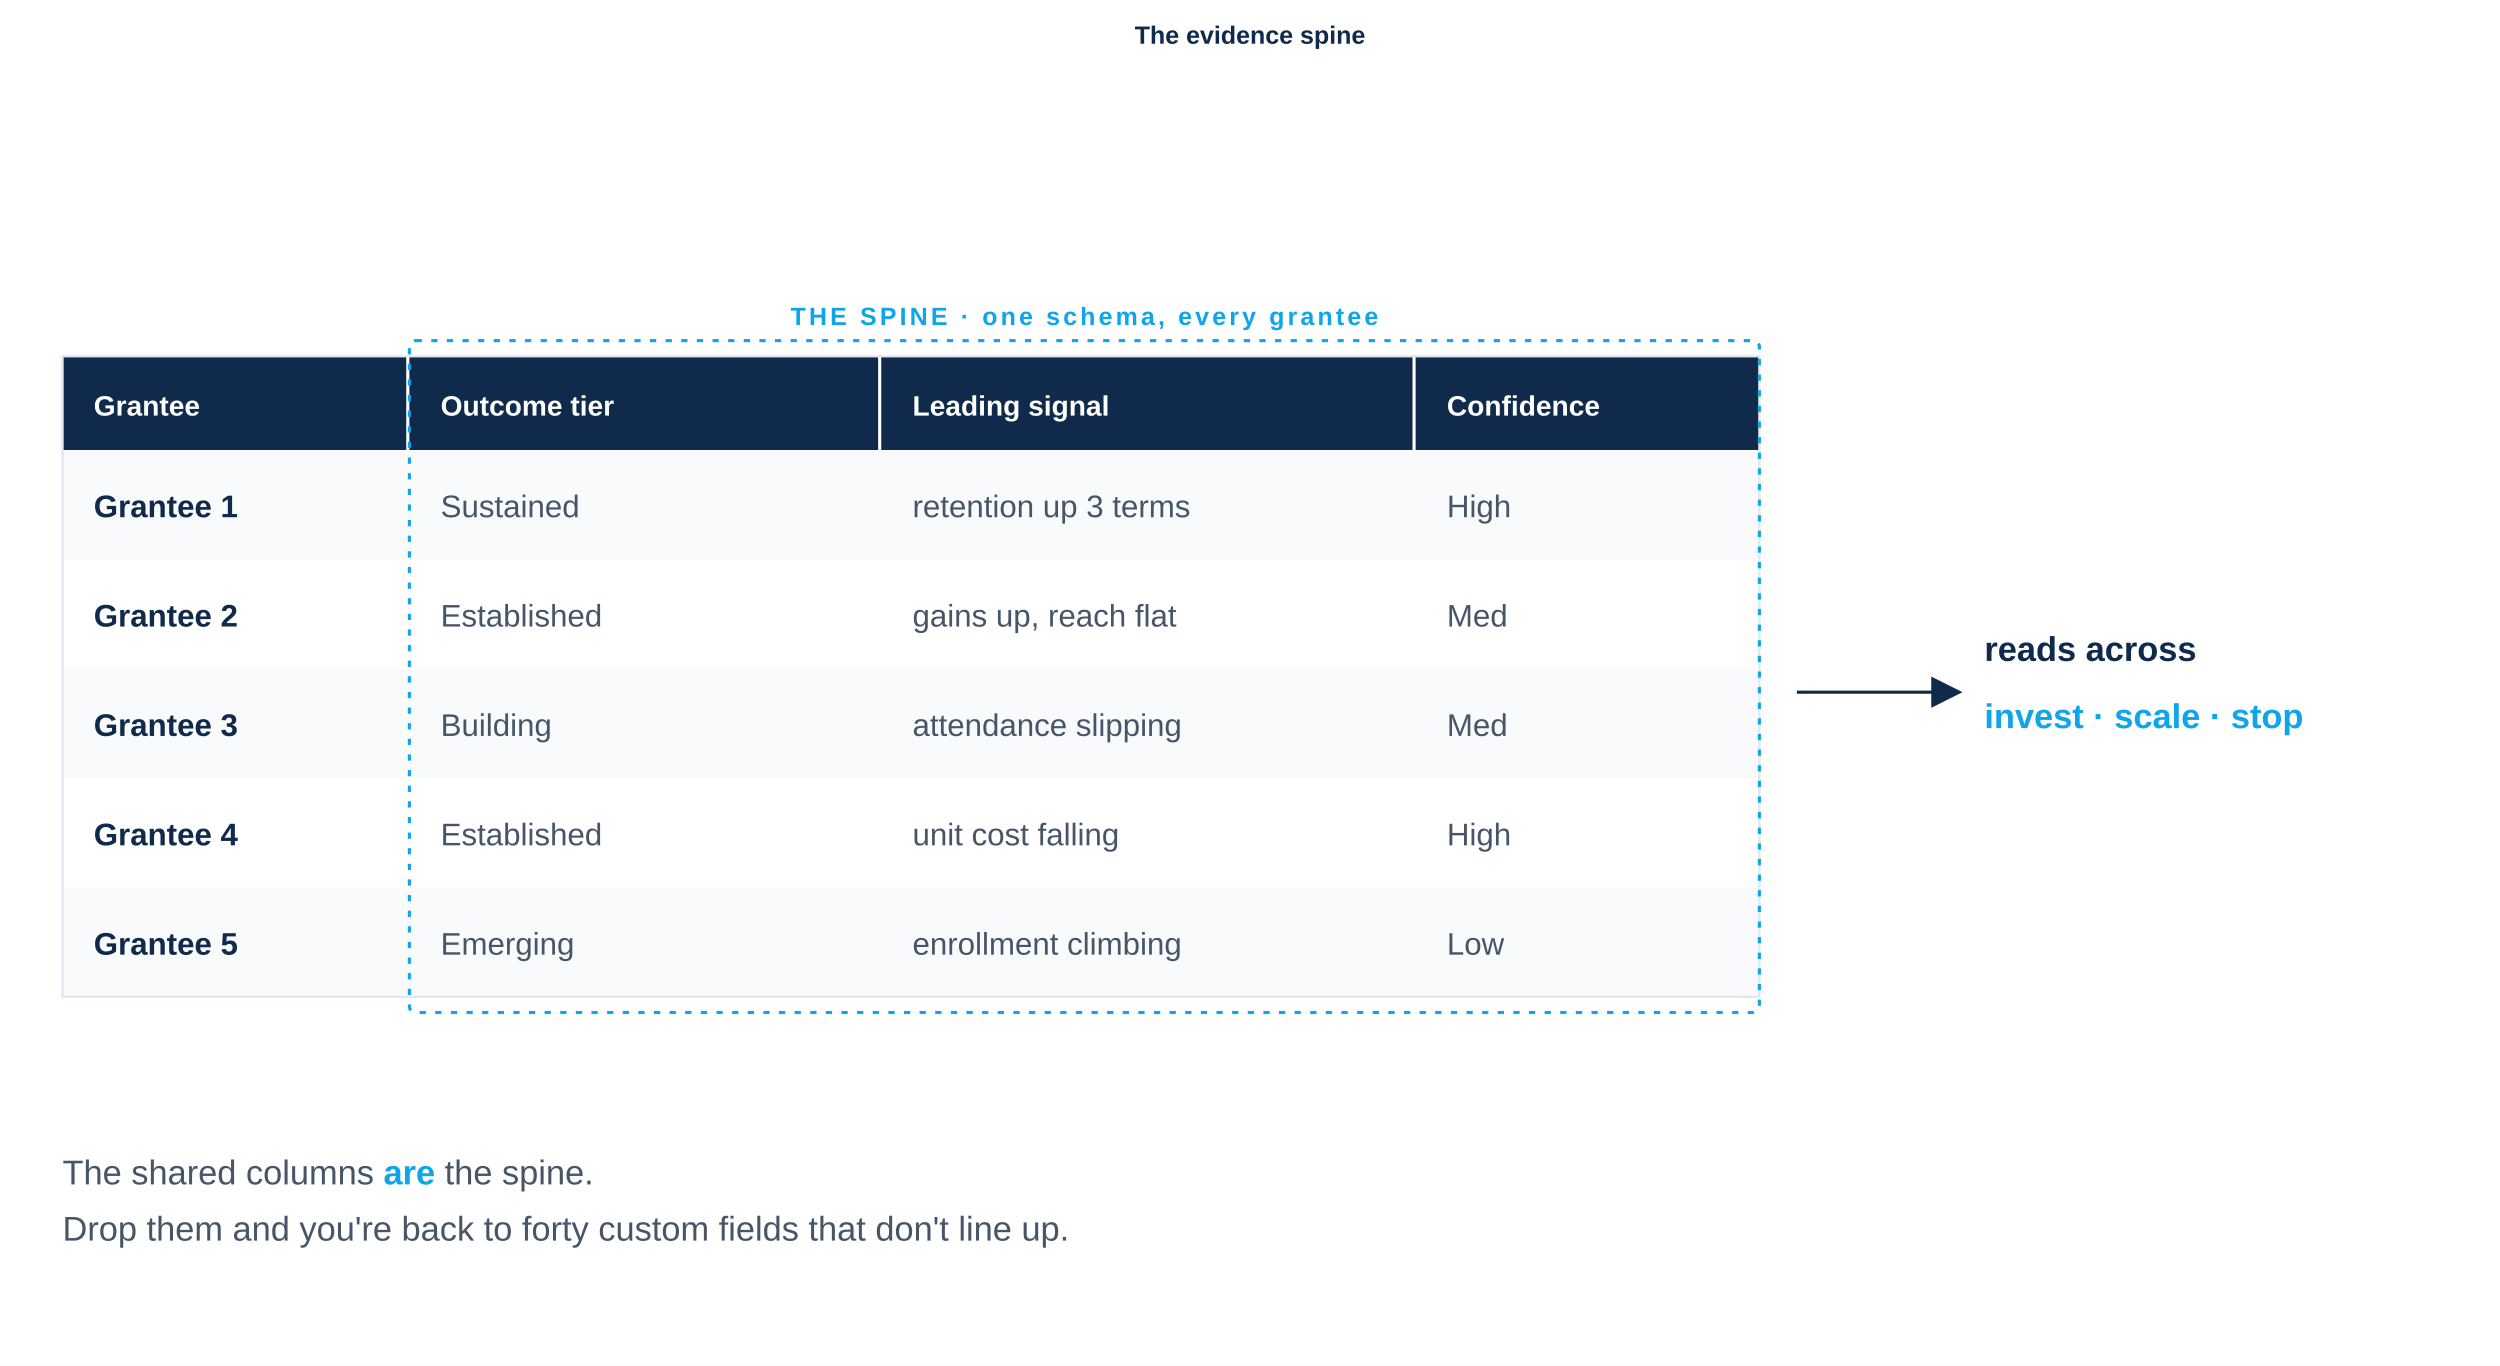
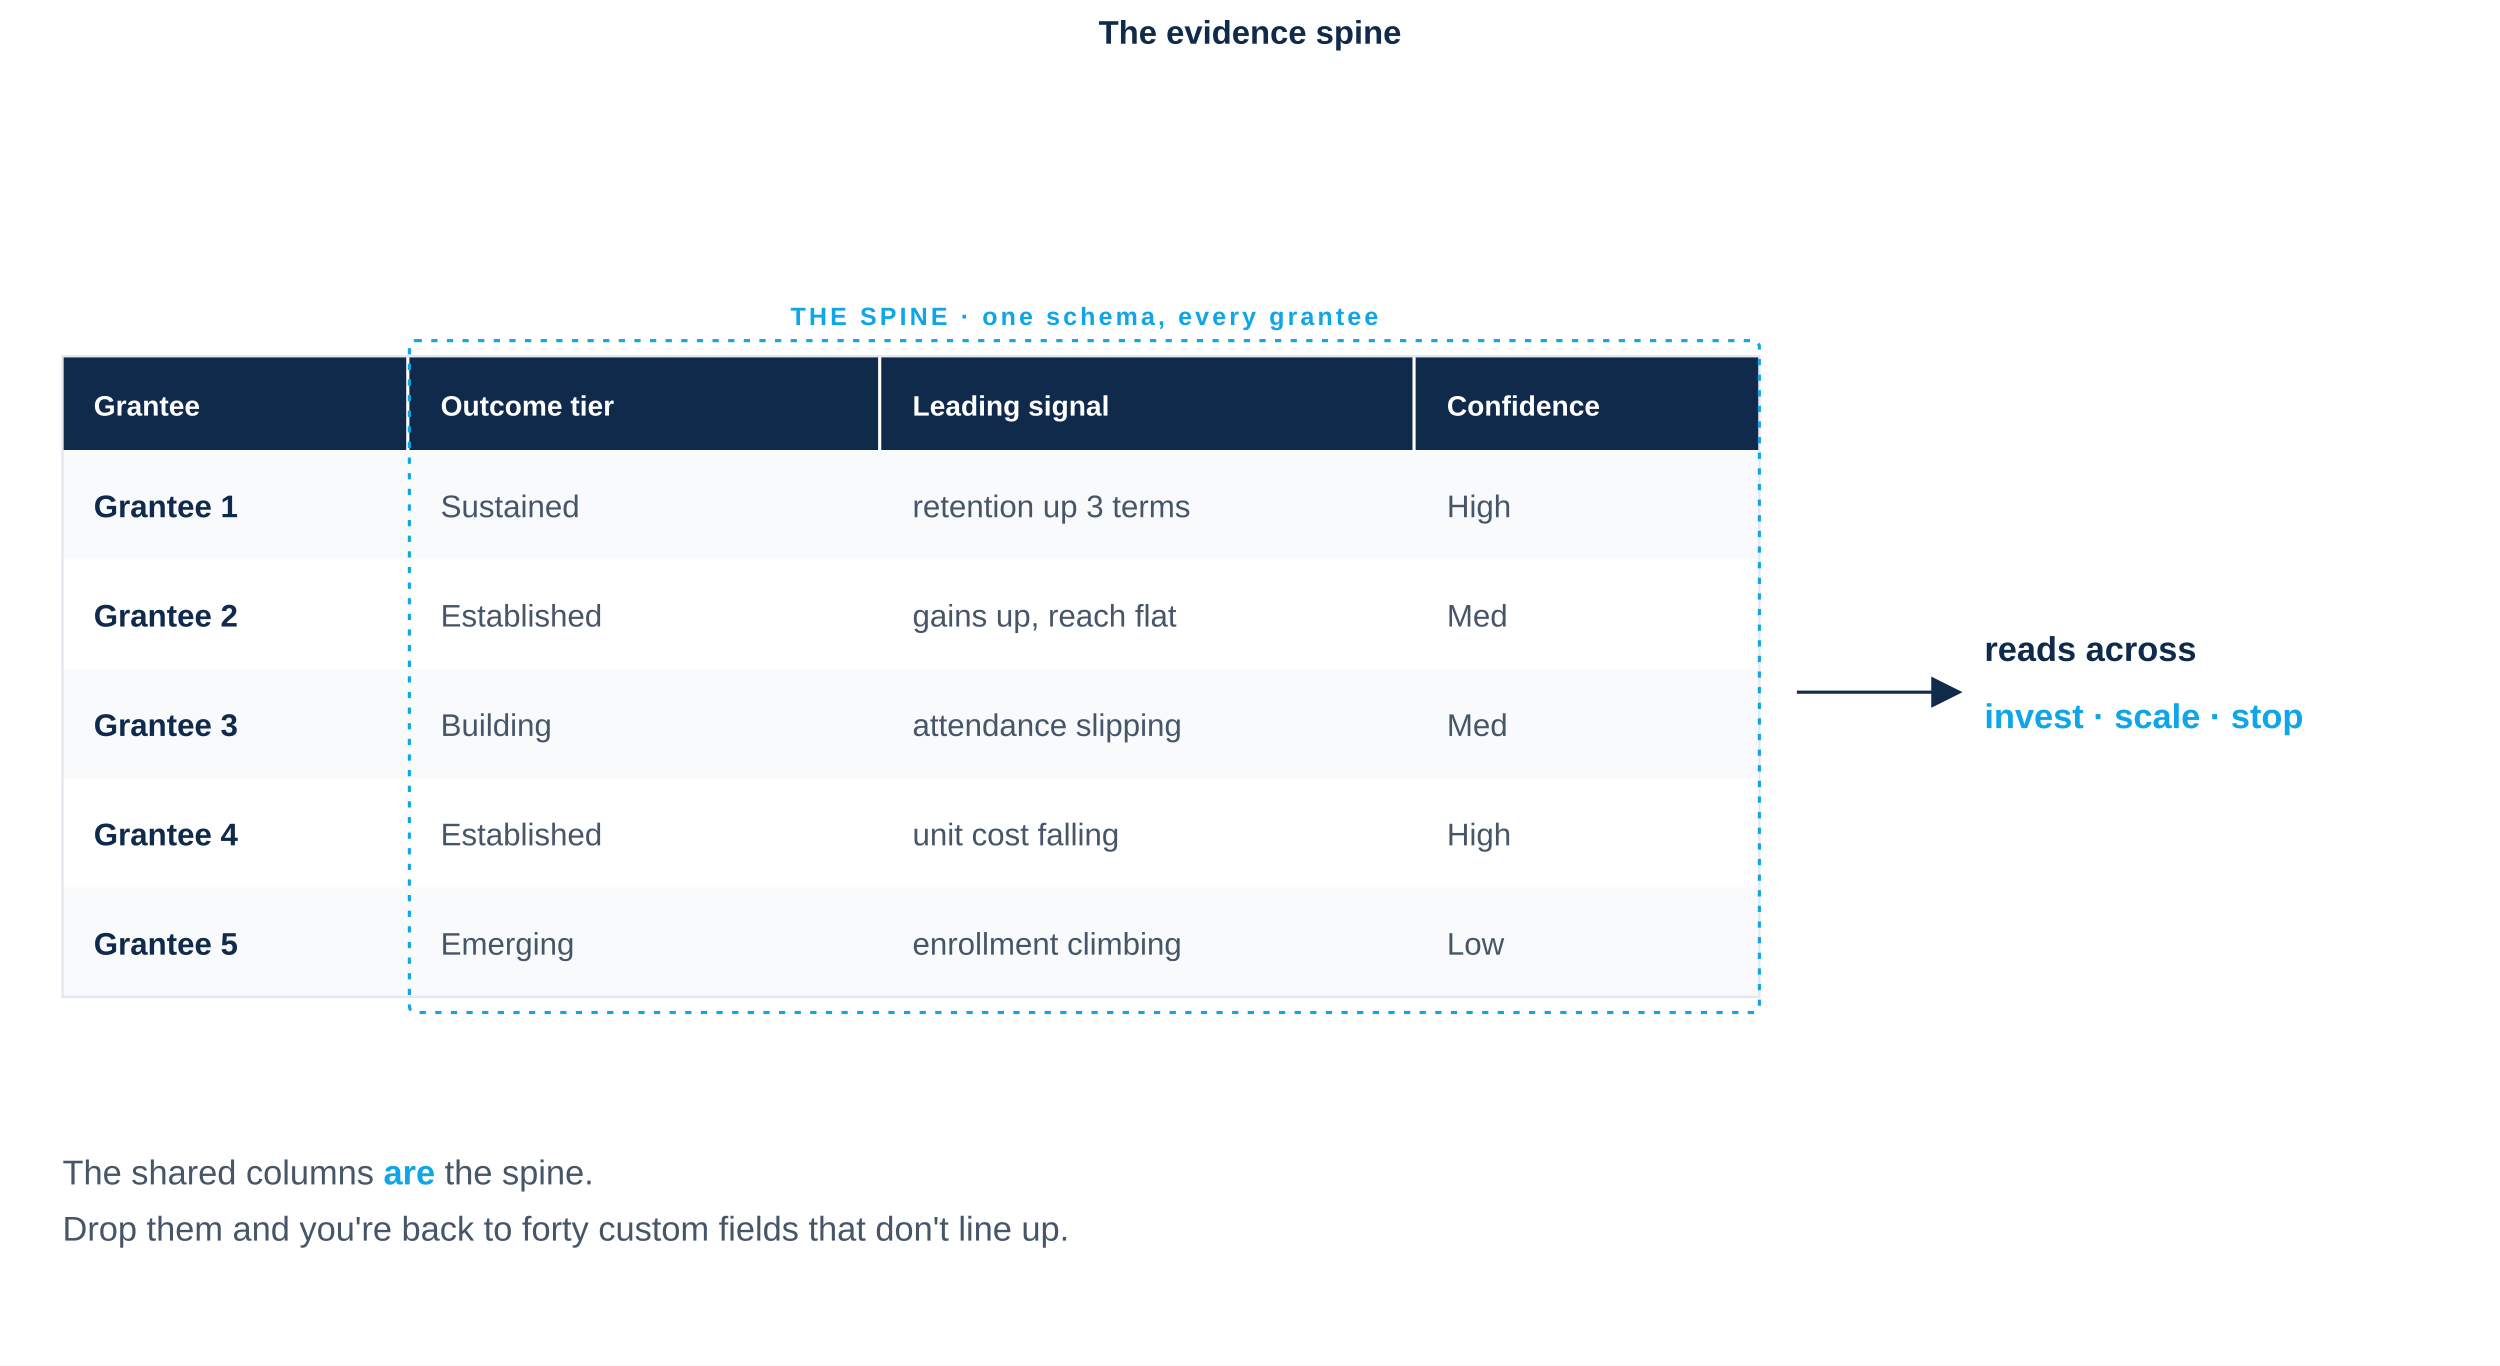
<svg xmlns="http://www.w3.org/2000/svg" viewBox="0 -110 1600 874" role="img" aria-labelledby="t">
  <rect x="0" y="-110" width="1600" height="874" fill="#FFFFFF" />
-   <text x="800" y="-82" font-family="-apple-system, BlinkMacSystemFont, 'Helvetica Neue', Arial, sans-serif" font-size="16" font-weight="700" fill="#0F2A4A" text-anchor="middle">The evidence spine</text>
+   <text x="800" y="-82" font-family="-apple-system, BlinkMacSystemFont, 'Helvetica Neue', Arial, sans-serif" font-size="21" font-weight="700" fill="#0F2A4A" text-anchor="middle">The evidence spine</text>
  <g transform="translate(0, -2)">
    <g font-family="-apple-system, BlinkMacSystemFont, 'Helvetica Neue', Arial, sans-serif">
      <rect x="40" y="120" width="220" height="60" fill="#0F2A4A" />
      <rect x="262" y="120" width="300" height="60" fill="#0F2A4A" />
      <rect x="564" y="120" width="340" height="60" fill="#0F2A4A" />
      <rect x="906" y="120" width="220" height="60" fill="#0F2A4A" />
      <text x="60" y="158" font-size="18" fill="#FFFFFF" font-weight="600">Grantee</text>
      <text x="282" y="158" font-size="18" fill="#FFFFFF" font-weight="600">Outcome tier</text>
      <text x="584" y="158" font-size="18" fill="#FFFFFF" font-weight="600">Leading signal</text>
      <text x="926" y="158" font-size="18" fill="#FFFFFF" font-weight="600">Confidence</text>
      <g font-size="20" fill="#475569">
        <rect x="40" y="180" width="1086" height="70" fill="#F8FAFC" />
        <text x="60" y="223" fill="#0F2A4A" font-weight="600">Grantee 1</text>
        <text x="282" y="223">Sustained</text>
        <text x="584" y="223">retention up 3 terms</text>
        <text x="926" y="223">High</text>
        <rect x="40" y="250" width="1086" height="70" fill="#FFFFFF" />
        <text x="60" y="293" fill="#0F2A4A" font-weight="600">Grantee 2</text>
        <text x="282" y="293">Established</text>
        <text x="584" y="293">gains up, reach flat</text>
        <text x="926" y="293">Med</text>
        <rect x="40" y="320" width="1086" height="70" fill="#F8FAFC" />
        <text x="60" y="363" fill="#0F2A4A" font-weight="600">Grantee 3</text>
        <text x="282" y="363">Building</text>
        <text x="584" y="363">attendance slipping</text>
        <text x="926" y="363">Med</text>
        <rect x="40" y="390" width="1086" height="70" fill="#FFFFFF" />
        <text x="60" y="433" fill="#0F2A4A" font-weight="600">Grantee 4</text>
        <text x="282" y="433">Established</text>
        <text x="584" y="433">unit cost falling</text>
        <text x="926" y="433">High</text>
        <rect x="40" y="460" width="1086" height="70" fill="#F8FAFC" />
        <text x="60" y="503" fill="#0F2A4A" font-weight="600">Grantee 5</text>
        <text x="282" y="503">Emerging</text>
        <text x="584" y="503">enrollment climbing</text>
        <text x="926" y="503">Low</text>
      </g>
      <rect x="40" y="120" width="1086" height="410" fill="none" stroke="#E2E8F0" stroke-width="1.5" />
      <rect x="262" y="110" width="864" height="430" rx="4" fill="none" stroke="#0EA5E9" stroke-width="2" stroke-dasharray="4 6" />
      <text x="694" y="100" font-size="16" letter-spacing="2" fill="#0EA5E9" font-weight="600" text-anchor="middle">THE SPINE  ·  one schema, every grantee</text>
      <path d="M1150 335 L1250 335" stroke="#0F2A4A" stroke-width="2" fill="none" marker-end="url(#a)" />
      <defs>
        <marker id="a" markerWidth="10" markerHeight="10" refX="7" refY="5" orient="auto">
          <path d="M0 0 L10 5 L0 10 z" fill="#0F2A4A" />
        </marker>
      </defs>
      <text x="1270" y="315" font-size="22" fill="#0F2A4A" font-weight="600">reads across</text>
      <text x="1270" y="358" font-size="22" fill="#0EA5E9" font-weight="600">invest · scale · stop</text>
      <text x="40" y="650" font-size="22" fill="#475569">The shared columns <tspan fill="#0EA5E9" font-weight="600">are</tspan> the spine.</text>
      <text x="40" y="686" font-size="22" fill="#475569">Drop them and you're back to forty custom fields that don't line up.</text>
    </g>
  </g>
</svg>
